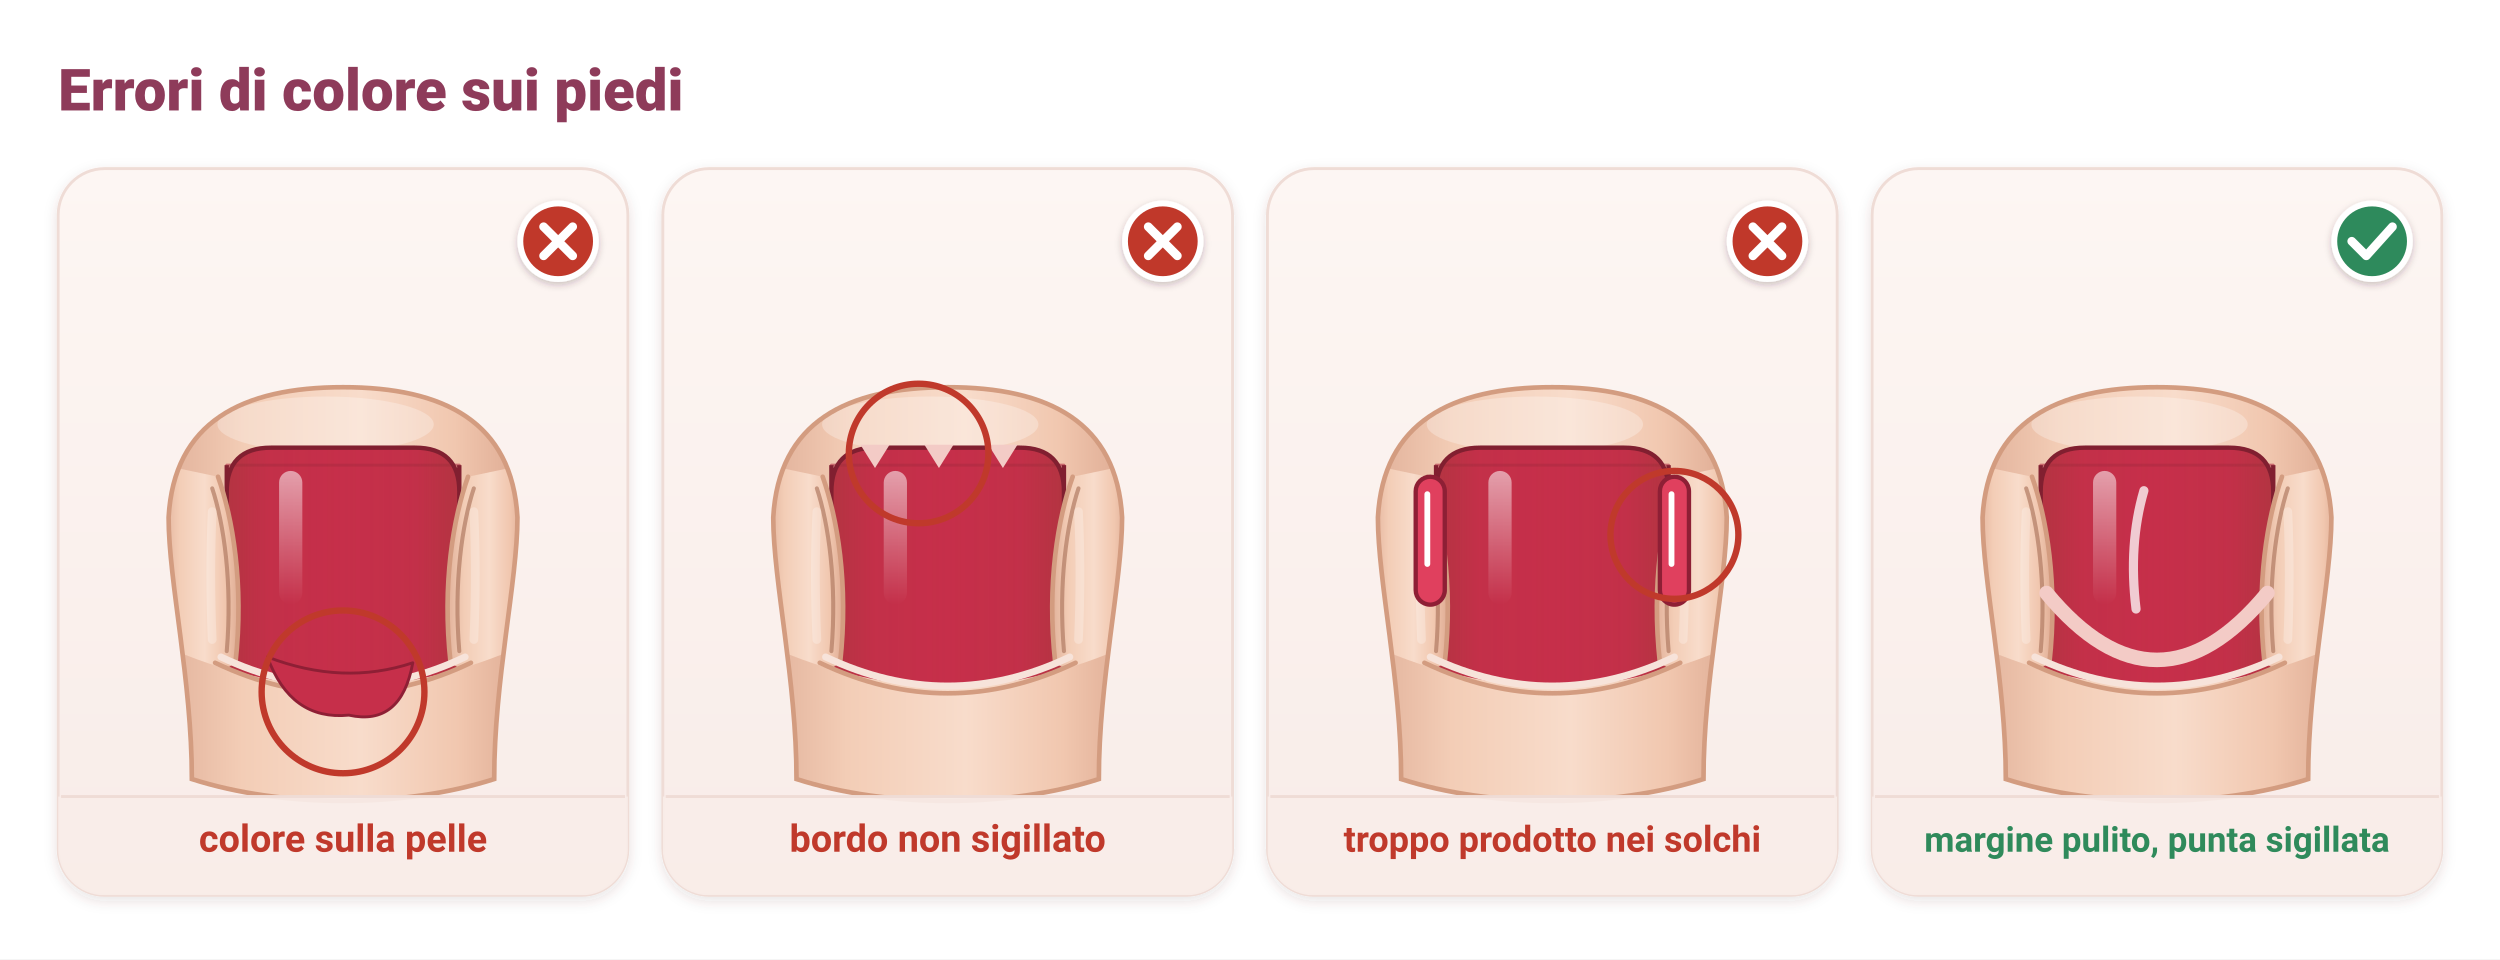
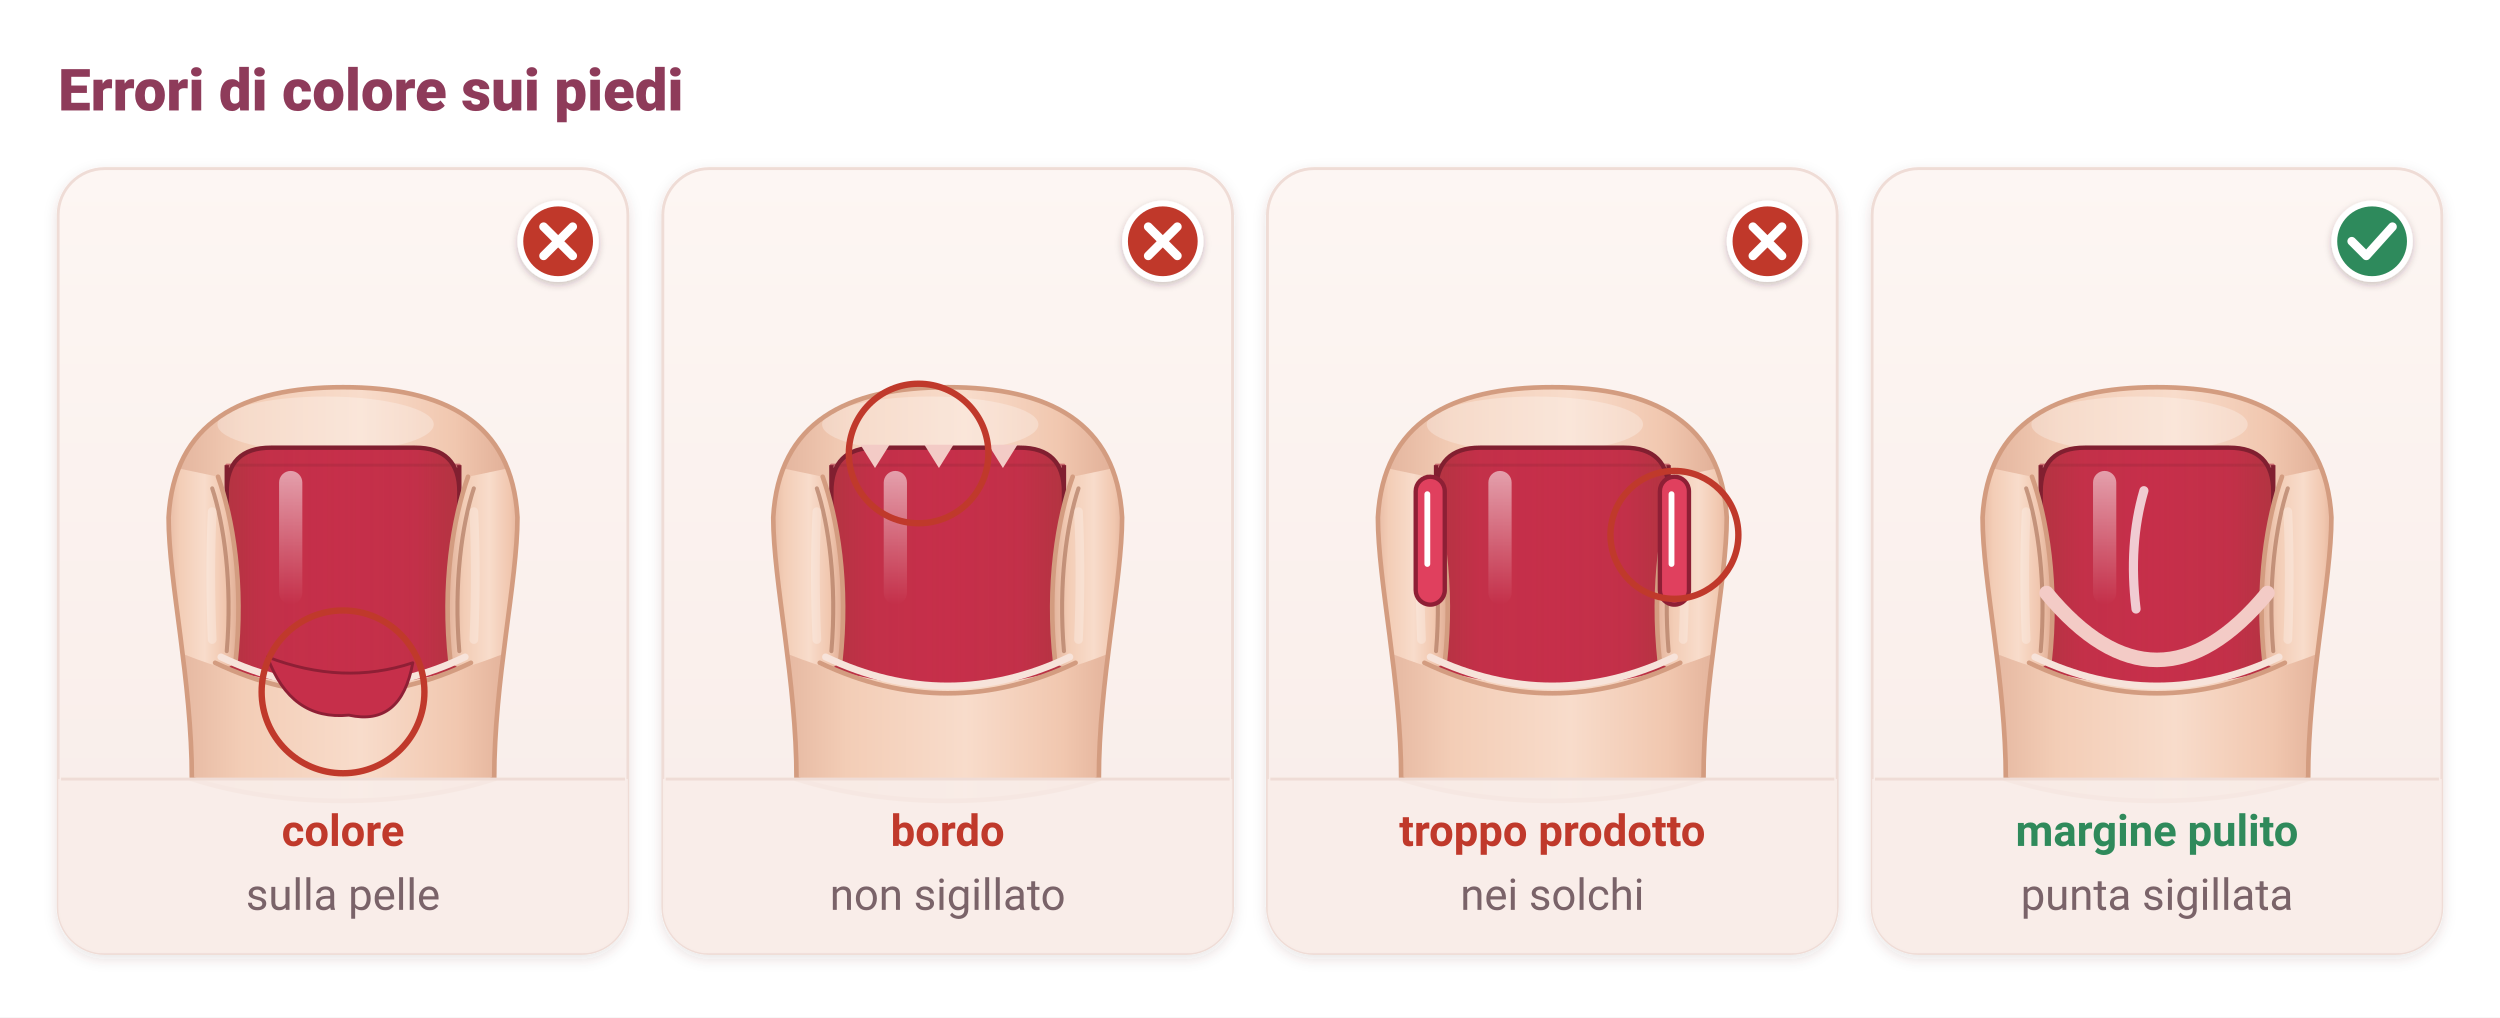
- <svg xmlns="http://www.w3.org/2000/svg" viewBox="0 0 860 330" width="860" height="330" font-family="system-ui, -apple-system, 'Segoe UI', Roboto, Arial, sans-serif" role="img">
+ <svg xmlns="http://www.w3.org/2000/svg" viewBox="0 0 860 350" width="860" height="350" font-family="system-ui, -apple-system, 'Segoe UI', Roboto, Arial, sans-serif" role="img">
  <rect width="100%" height="100%" fill="#ffffff" />
  <defs>
    <linearGradient id="nxSkin" x1="0" y1="0" x2="1" y2="0">
      <stop offset="0" stop-color="#e2b29b" />
      <stop offset=".22" stop-color="#f3cdb6" />
      <stop offset=".55" stop-color="#f8dccb" />
      <stop offset=".82" stop-color="#f1c7af" />
      <stop offset="1" stop-color="#dfac94" />
    </linearGradient>
    <linearGradient id="nxPanel" x1="0" y1="0" x2="0" y2="1">
      <stop offset="0" stop-color="#fdf6f3" />
      <stop offset="1" stop-color="#f8ece8" />
    </linearGradient>
    <filter id="nxSh" x="-5%" y="-5%" width="110%" height="115%">
      <feDropShadow dx="0" dy="1.5" stdDeviation="2.2" flood-color="#5a2a3a" flood-opacity=".13" />
    </filter>
    <filter id="nxShS" x="-20%" y="-20%" width="140%" height="150%">
      <feDropShadow dx="0" dy="1" stdDeviation="1.2" flood-color="#3b2a30" flood-opacity=".25" />
    </filter>
  </defs>
  <defs>
    <linearGradient id="dxHi" x1="0" y1="0" x2="0" y2="1">
      <stop offset="0" stop-color="#fff" stop-opacity="0.9" />
      <stop offset="0.6" stop-color="#fff" stop-opacity="0.35" />
      <stop offset="1" stop-color="#fff" stop-opacity="0" />
    </linearGradient>
    <linearGradient id="dxShadeW" x1="0" y1="0" x2="1" y2="0">
      <stop offset="0" stop-color="#8a3f2e" stop-opacity="0.3" />
      <stop offset="0.18" stop-color="#8a3f2e" stop-opacity="0.05" />
      <stop offset="0.5" stop-color="#8a3f2e" stop-opacity="0" />
      <stop offset="0.82" stop-color="#8a3f2e" stop-opacity="0.06" />
      <stop offset="1" stop-color="#8a3f2e" stop-opacity="0.32" />
    </linearGradient>
  </defs>
  <defs>
    <marker id="ar" viewBox="0 0 10 10" refX="8" refY="5" markerWidth="7" markerHeight="7" orient="auto-start-reverse">
      <path d="M0,0 L10,5 L0,10 z" fill="#8e3b5a" />
    </marker>
    <marker id="arw" viewBox="0 0 10 10" refX="8" refY="5" markerWidth="7" markerHeight="7" orient="auto-start-reverse">
      <path d="M0,0 L10,5 L0,10 z" fill="#7a6369" />
    </marker>
  </defs>
  <text x="20.0" y="38.0" font-size="20" text-anchor="start" font-weight="800" fill="#8e3b5a">Errori di colore sui piedi</text>
  <defs>
    <clipPath id="dk218">
-       <rect x="20" y="58" width="196" height="250" rx="16" />
-     </clipPath>
-   </defs>
-   <rect x="20" y="58" width="196" height="250" rx="16" fill="url(#nxPanel)" stroke="#efdcd6" stroke-width="1" filter="url(#nxSh)" />
+       <rect x="20" y="58" width="196" height="270" rx="16" />
+     </clipPath>
+   </defs>
+   <rect x="20" y="58" width="196" height="270" rx="16" fill="url(#nxPanel)" stroke="#efdcd6" stroke-width="1" filter="url(#nxSh)" />
  <g clip-path="url(#dk218)">
    <defs>
      <clipPath id="toe216">
        <path d="M66.0,268.0 C66.0,234.0 58.0,200.0 58.0,178.0 C59.8,145.2 83.2,133.2 118.0,133.2 C152.8,133.2 176.2,145.2 178.0,178.0 C178.0,200.0 170.0,234.0 170.0,268.0 C138.8,278.0 97.2,278.0 66.0,268.0 Z" />
      </clipPath>
    </defs>
    <path d="M66.0,268.0 C66.0,234.0 58.0,200.0 58.0,178.0 C59.8,145.2 83.2,133.2 118.0,133.2 C152.8,133.2 176.2,145.2 178.0,178.0 C178.0,200.0 170.0,234.0 170.0,268.0 C138.8,278.0 97.2,278.0 66.0,268.0 Z" fill="url(#nxSkin)" />
    <ellipse cx="112.0" cy="146.0" rx="37.2" ry="9.6" fill="#fff" opacity=".28" clip-path="url(#toe216)" />
    <defs>
      <clipPath id="c217">
        <path d="M78.0,240.0 L158.0,240.0 L158.0,160.0 L158.0,169.2 Q158.0,154.0 142.8,154.0 L93.2,154.0 Q78.0,154.0 78.0,169.2 L78.0,160.0 Z" />
      </clipPath>
    </defs>
    <path d="M78.0,240.0 L158.0,240.0 L158.0,160.0 L158.0,169.2 Q158.0,154.0 142.8,154.0 L93.2,154.0 Q78.0,154.0 78.0,169.2 L78.0,160.0 Z" fill="#c62f4a" />
    <rect x="74.0" y="144.0" width="88.0" height="16.0" fill="#c62f4a" clip-path="url(#c217)" />
    <line x1="78.0" y1="160.0" x2="158.0" y2="160.0" stroke="#ae2941" stroke-width="1" stroke-linecap="round" opacity=".6" />
    <rect x="78.0" y="150.0" width="80.0" height="92.0" fill="url(#dxShadeW)" clip-path="url(#c217)" />
    <rect x="96.0" y="162.0" width="8.0" height="45.9" rx="4.0" fill="url(#dxHi)" opacity=".6" clip-path="url(#c217)" />
    <path d="M78.0,240.0 L158.0,240.0 L158.0,160.0 L158.0,169.2 Q158.0,154.0 142.8,154.0 L93.2,154.0 Q78.0,154.0 78.0,169.2 L78.0,160.0 Z" fill="none" stroke="#811f30" stroke-width="1.5" />
    <path d="M81.0,228.0 C84.0,200.7 80.0,178.0 75.0,164.0 L56.0,160.0 L56.0,244.0 Z" fill="url(#nxSkin)" clip-path="url(#toe216)" />
    <path d="M81.0,228.0 C84.0,200.7 80.0,178.0 75.0,164.0" fill="none" stroke="#d39c80" stroke-width="1.6" stroke-linecap="round" stroke-linejoin="round" />
    <path d="M78.0,224.0 C80.0,200.7 77.0,180.0 73.0,168.0" fill="none" stroke="#b07a62" stroke-width="1.4" stroke-linecap="round" stroke-linejoin="round" opacity=".7" />
    <path d="M73.0,220.0 Q72.0,197.0 73.0,176.0" fill="none" stroke="#fff" stroke-width="3" stroke-linecap="round" stroke-linejoin="round" opacity=".25" />
    <path d="M155.0,228.0 C152.0,200.7 156.0,178.0 161.0,164.0 L180.0,160.0 L180.0,244.0 Z" fill="url(#nxSkin)" clip-path="url(#toe216)" />
    <path d="M155.0,228.0 C152.0,200.7 156.0,178.0 161.0,164.0" fill="none" stroke="#d39c80" stroke-width="1.6" stroke-linecap="round" stroke-linejoin="round" />
    <path d="M158.0,224.0 C156.0,200.7 159.0,180.0 163.0,168.0" fill="none" stroke="#b07a62" stroke-width="1.4" stroke-linecap="round" stroke-linejoin="round" opacity=".7" />
    <path d="M163.0,220.0 Q164.0,197.0 163.0,176.0" fill="none" stroke="#fff" stroke-width="3" stroke-linecap="round" stroke-linejoin="round" opacity=".25" />
    <path d="M56.0,222.0 Q118.0,250.0 180.0,222.0 L180.0,288.0 L56.0,288.0 Z" fill="url(#nxSkin)" clip-path="url(#toe216)" />
    <path d="M76.0,226.0 Q118.0,246.0 160.0,226.0" fill="none" stroke="#f7e3da" stroke-width="2.4" stroke-linecap="round" stroke-linejoin="round" />
    <path d="M74.0,228.0 Q118.0,249.0 162.0,228.0" fill="none" stroke="#d39c80" stroke-width="1.6" stroke-linecap="round" stroke-linejoin="round" />
    <path d="M66.0,268.0 C66.0,234.0 58.0,200.0 58.0,178.0 C59.8,145.2 83.2,133.2 118.0,133.2 C152.8,133.2 176.2,145.2 178.0,178.0 C178.0,200.0 170.0,234.0 170.0,268.0 C138.8,278.0 97.2,278.0 66.0,268.0 Z" fill="none" stroke="#d39c80" stroke-width="1.6" />
    <path d="M92.0,226.0 Q100.0,248.0 120.0,246.0 Q138.0,250.0 142.0,228.0 Q118.0,236.0 92.0,226.0 Z" fill="#c62f4a" stroke="#8e1f35" stroke-width="1" stroke-linecap="round" stroke-linejoin="round" />
    <circle cx="118.0" cy="238.0" r="28.0" fill="none" stroke="#c0392b" stroke-width="2.2" />
  </g>
-   <rect x="20" y="274" width="196" height="34" fill="#f9ede9" opacity=".93" clip-path="url(#dk218)" />
-   <line x1="21" y1="274" x2="215" y2="274" stroke="#efdcd6" stroke-width="1" />
+   <rect x="20" y="268" width="196" height="60" fill="#f9ede9" opacity=".93" clip-path="url(#dk218)" />
+   <line x1="21" y1="268" x2="215" y2="268" stroke="#efdcd6" stroke-width="1" />
  <circle cx="192.0" cy="83.0" r="13" fill="#c0392b" stroke="#fff" stroke-width="2" filter="url(#nxShS)" />
  <path d="M187.0,78.0 l10,10 M197.0,78.0 l-10,10" stroke="#fff" stroke-width="3" stroke-linecap="round" />
-   <text x="118.0" y="293.0" font-size="13.0" text-anchor="middle" font-weight="700" fill="#c0392b">colore sulla pelle</text>
+   <text x="118.0" y="291.0" font-size="15.0" text-anchor="middle" font-weight="700" fill="#c0392b">colore</text>
+   <text x="118.0" y="313.0" font-size="15.0" text-anchor="middle" font-weight="400" fill="#7a6369">sulla pelle</text>
  <defs>
    <clipPath id="dk221">
-       <rect x="228" y="58" width="196" height="250" rx="16" />
-     </clipPath>
-   </defs>
-   <rect x="228" y="58" width="196" height="250" rx="16" fill="url(#nxPanel)" stroke="#efdcd6" stroke-width="1" filter="url(#nxSh)" />
+       <rect x="228" y="58" width="196" height="270" rx="16" />
+     </clipPath>
+   </defs>
+   <rect x="228" y="58" width="196" height="270" rx="16" fill="url(#nxPanel)" stroke="#efdcd6" stroke-width="1" filter="url(#nxSh)" />
  <g clip-path="url(#dk221)">
    <defs>
      <clipPath id="toe219">
        <path d="M274.0,268.0 C274.0,234.0 266.0,200.0 266.0,178.0 C267.8,145.2 291.2,133.2 326.0,133.2 C360.8,133.2 384.2,145.2 386.0,178.0 C386.0,200.0 378.0,234.0 378.0,268.0 C346.8,278.0 305.2,278.0 274.0,268.0 Z" />
      </clipPath>
    </defs>
    <path d="M274.0,268.0 C274.0,234.0 266.0,200.0 266.0,178.0 C267.8,145.2 291.2,133.2 326.0,133.2 C360.8,133.2 384.2,145.2 386.0,178.0 C386.0,200.0 378.0,234.0 378.0,268.0 C346.8,278.0 305.2,278.0 274.0,268.0 Z" fill="url(#nxSkin)" />
    <ellipse cx="320.0" cy="146.0" rx="37.2" ry="9.6" fill="#fff" opacity=".28" clip-path="url(#toe219)" />
    <defs>
      <clipPath id="c220">
        <path d="M286.0,240.0 L366.0,240.0 L366.0,160.0 L366.0,169.2 Q366.0,154.0 350.8,154.0 L301.2,154.0 Q286.0,154.0 286.0,169.2 L286.0,160.0 Z" />
      </clipPath>
    </defs>
    <path d="M286.0,240.0 L366.0,240.0 L366.0,160.0 L366.0,169.2 Q366.0,154.0 350.8,154.0 L301.2,154.0 Q286.0,154.0 286.0,169.2 L286.0,160.0 Z" fill="#c62f4a" />
    <rect x="282.0" y="144.0" width="88.0" height="16.0" fill="#c62f4a" clip-path="url(#c220)" />
    <line x1="286.0" y1="160.0" x2="366.0" y2="160.0" stroke="#ae2941" stroke-width="1" stroke-linecap="round" opacity=".6" />
    <rect x="286.0" y="150.0" width="80.0" height="92.0" fill="url(#dxShadeW)" clip-path="url(#c220)" />
    <rect x="304.0" y="162.0" width="8.0" height="45.9" rx="4.0" fill="url(#dxHi)" opacity=".6" clip-path="url(#c220)" />
    <path d="M286.0,240.0 L366.0,240.0 L366.0,160.0 L366.0,169.2 Q366.0,154.0 350.8,154.0 L301.2,154.0 Q286.0,154.0 286.0,169.2 L286.0,160.0 Z" fill="none" stroke="#811f30" stroke-width="1.5" />
    <path d="M289.0,228.0 C292.0,200.7 288.0,178.0 283.0,164.0 L264.0,160.0 L264.0,244.0 Z" fill="url(#nxSkin)" clip-path="url(#toe219)" />
    <path d="M289.0,228.0 C292.0,200.7 288.0,178.0 283.0,164.0" fill="none" stroke="#d39c80" stroke-width="1.6" stroke-linecap="round" stroke-linejoin="round" />
    <path d="M286.0,224.0 C288.0,200.7 285.0,180.0 281.0,168.0" fill="none" stroke="#b07a62" stroke-width="1.4" stroke-linecap="round" stroke-linejoin="round" opacity=".7" />
    <path d="M281.0,220.0 Q280.0,197.0 281.0,176.0" fill="none" stroke="#fff" stroke-width="3" stroke-linecap="round" stroke-linejoin="round" opacity=".25" />
    <path d="M363.0,228.0 C360.0,200.7 364.0,178.0 369.0,164.0 L388.0,160.0 L388.0,244.0 Z" fill="url(#nxSkin)" clip-path="url(#toe219)" />
    <path d="M363.0,228.0 C360.0,200.7 364.0,178.0 369.0,164.0" fill="none" stroke="#d39c80" stroke-width="1.6" stroke-linecap="round" stroke-linejoin="round" />
    <path d="M366.0,224.0 C364.0,200.7 367.0,180.0 371.0,168.0" fill="none" stroke="#b07a62" stroke-width="1.4" stroke-linecap="round" stroke-linejoin="round" opacity=".7" />
    <path d="M371.0,220.0 Q372.0,197.0 371.0,176.0" fill="none" stroke="#fff" stroke-width="3" stroke-linecap="round" stroke-linejoin="round" opacity=".25" />
    <path d="M264.0,222.0 Q326.0,250.0 388.0,222.0 L388.0,288.0 L264.0,288.0 Z" fill="url(#nxSkin)" clip-path="url(#toe219)" />
    <path d="M284.0,226.0 Q326.0,246.0 368.0,226.0" fill="none" stroke="#f7e3da" stroke-width="2.4" stroke-linecap="round" stroke-linejoin="round" />
    <path d="M282.0,228.0 Q326.0,249.0 370.0,228.0" fill="none" stroke="#d39c80" stroke-width="1.6" stroke-linecap="round" stroke-linejoin="round" />
    <path d="M274.0,268.0 C274.0,234.0 266.0,200.0 266.0,178.0 C267.8,145.2 291.2,133.2 326.0,133.2 C360.8,133.2 384.2,145.2 386.0,178.0 C386.0,200.0 378.0,234.0 378.0,268.0 C346.8,278.0 305.2,278.0 274.0,268.0 Z" fill="none" stroke="#d39c80" stroke-width="1.6" />
    <path d="M296.0,153.0 l5,8 l5,-8 Z" fill="#f3cbc6" stroke="none" stroke-width="0" stroke-linecap="round" stroke-linejoin="round" />
    <path d="M318.0,153.0 l5,8 l5,-8 Z" fill="#f3cbc6" stroke="none" stroke-width="0" stroke-linecap="round" stroke-linejoin="round" />
    <path d="M340.0,153.0 l5,8 l5,-8 Z" fill="#f3cbc6" stroke="none" stroke-width="0" stroke-linecap="round" stroke-linejoin="round" />
    <circle cx="316.0" cy="156.0" r="24.0" fill="none" stroke="#c0392b" stroke-width="2.2" />
  </g>
-   <rect x="228" y="274" width="196" height="34" fill="#f9ede9" opacity=".93" clip-path="url(#dk221)" />
-   <line x1="229" y1="274" x2="423" y2="274" stroke="#efdcd6" stroke-width="1" />
+   <rect x="228" y="268" width="196" height="60" fill="#f9ede9" opacity=".93" clip-path="url(#dk221)" />
+   <line x1="229" y1="268" x2="423" y2="268" stroke="#efdcd6" stroke-width="1" />
  <circle cx="400.0" cy="83.0" r="13" fill="#c0392b" stroke="#fff" stroke-width="2" filter="url(#nxShS)" />
  <path d="M395.0,78.0 l10,10 M405.0,78.0 l-10,10" stroke="#fff" stroke-width="3" stroke-linecap="round" />
-   <text x="326.0" y="293.0" font-size="13.0" text-anchor="middle" font-weight="700" fill="#c0392b">bordo non sigillato</text>
+   <text x="326.0" y="291.0" font-size="15.0" text-anchor="middle" font-weight="700" fill="#c0392b">bordo</text>
+   <text x="326.0" y="313.0" font-size="15.0" text-anchor="middle" font-weight="400" fill="#7a6369">non sigillato</text>
  <defs>
    <clipPath id="dk224">
-       <rect x="436" y="58" width="196" height="250" rx="16" />
-     </clipPath>
-   </defs>
-   <rect x="436" y="58" width="196" height="250" rx="16" fill="url(#nxPanel)" stroke="#efdcd6" stroke-width="1" filter="url(#nxSh)" />
+       <rect x="436" y="58" width="196" height="270" rx="16" />
+     </clipPath>
+   </defs>
+   <rect x="436" y="58" width="196" height="270" rx="16" fill="url(#nxPanel)" stroke="#efdcd6" stroke-width="1" filter="url(#nxSh)" />
  <g clip-path="url(#dk224)">
    <defs>
      <clipPath id="toe222">
        <path d="M482.0,268.0 C482.0,234.0 474.0,200.0 474.0,178.0 C475.8,145.2 499.2,133.2 534.0,133.2 C568.8,133.2 592.2,145.2 594.0,178.0 C594.0,200.0 586.0,234.0 586.0,268.0 C554.8,278.0 513.2,278.0 482.0,268.0 Z" />
      </clipPath>
    </defs>
    <path d="M482.0,268.0 C482.0,234.0 474.0,200.0 474.0,178.0 C475.8,145.2 499.2,133.2 534.0,133.2 C568.8,133.2 592.2,145.2 594.0,178.0 C594.0,200.0 586.0,234.0 586.0,268.0 C554.8,278.0 513.2,278.0 482.0,268.0 Z" fill="url(#nxSkin)" />
    <ellipse cx="528.0" cy="146.0" rx="37.2" ry="9.6" fill="#fff" opacity=".28" clip-path="url(#toe222)" />
    <defs>
      <clipPath id="c223">
        <path d="M494.0,240.0 L574.0,240.0 L574.0,160.0 L574.0,169.2 Q574.0,154.0 558.8,154.0 L509.2,154.0 Q494.0,154.0 494.0,169.2 L494.0,160.0 Z" />
      </clipPath>
    </defs>
    <path d="M494.0,240.0 L574.0,240.0 L574.0,160.0 L574.0,169.2 Q574.0,154.0 558.8,154.0 L509.2,154.0 Q494.0,154.0 494.0,169.2 L494.0,160.0 Z" fill="#c62f4a" />
    <rect x="490.0" y="144.0" width="88.0" height="16.0" fill="#c62f4a" clip-path="url(#c223)" />
    <line x1="494.0" y1="160.0" x2="574.0" y2="160.0" stroke="#ae2941" stroke-width="1" stroke-linecap="round" opacity=".6" />
    <rect x="494.0" y="150.0" width="80.0" height="92.0" fill="url(#dxShadeW)" clip-path="url(#c223)" />
    <rect x="512.0" y="162.0" width="8.0" height="45.9" rx="4.0" fill="url(#dxHi)" opacity=".6" clip-path="url(#c223)" />
    <path d="M494.0,240.0 L574.0,240.0 L574.0,160.0 L574.0,169.2 Q574.0,154.0 558.8,154.0 L509.2,154.0 Q494.0,154.0 494.0,169.2 L494.0,160.0 Z" fill="none" stroke="#811f30" stroke-width="1.5" />
    <path d="M497.0,228.0 C500.0,200.7 496.0,178.0 491.0,164.0 L472.0,160.0 L472.0,244.0 Z" fill="url(#nxSkin)" clip-path="url(#toe222)" />
    <path d="M497.0,228.0 C500.0,200.7 496.0,178.0 491.0,164.0" fill="none" stroke="#d39c80" stroke-width="1.6" stroke-linecap="round" stroke-linejoin="round" />
    <path d="M494.0,224.0 C496.0,200.7 493.0,180.0 489.0,168.0" fill="none" stroke="#b07a62" stroke-width="1.4" stroke-linecap="round" stroke-linejoin="round" opacity=".7" />
    <path d="M489.0,220.0 Q488.0,197.0 489.0,176.0" fill="none" stroke="#fff" stroke-width="3" stroke-linecap="round" stroke-linejoin="round" opacity=".25" />
    <path d="M571.0,228.0 C568.0,200.7 572.0,178.0 577.0,164.0 L596.0,160.0 L596.0,244.0 Z" fill="url(#nxSkin)" clip-path="url(#toe222)" />
    <path d="M571.0,228.0 C568.0,200.7 572.0,178.0 577.0,164.0" fill="none" stroke="#d39c80" stroke-width="1.6" stroke-linecap="round" stroke-linejoin="round" />
    <path d="M574.0,224.0 C572.0,200.7 575.0,180.0 579.0,168.0" fill="none" stroke="#b07a62" stroke-width="1.4" stroke-linecap="round" stroke-linejoin="round" opacity=".7" />
    <path d="M579.0,220.0 Q580.0,197.0 579.0,176.0" fill="none" stroke="#fff" stroke-width="3" stroke-linecap="round" stroke-linejoin="round" opacity=".25" />
    <path d="M472.0,222.0 Q534.0,250.0 596.0,222.0 L596.0,288.0 L472.0,288.0 Z" fill="url(#nxSkin)" clip-path="url(#toe222)" />
    <path d="M492.0,226.0 Q534.0,246.0 576.0,226.0" fill="none" stroke="#f7e3da" stroke-width="2.4" stroke-linecap="round" stroke-linejoin="round" />
    <path d="M490.0,228.0 Q534.0,249.0 578.0,228.0" fill="none" stroke="#d39c80" stroke-width="1.6" stroke-linecap="round" stroke-linejoin="round" />
    <path d="M482.0,268.0 C482.0,234.0 474.0,200.0 474.0,178.0 C475.8,145.2 499.2,133.2 534.0,133.2 C568.8,133.2 592.2,145.2 594.0,178.0 C594.0,200.0 586.0,234.0 586.0,268.0 C554.8,278.0 513.2,278.0 482.0,268.0 Z" fill="none" stroke="#d39c80" stroke-width="1.6" />
    <rect x="487.0" y="164.0" width="10.0" height="44.0" rx="5" fill="#e0405e" stroke="#8e1f35" stroke-width="1.5" />
    <line x1="491.0" y1="170.0" x2="491.0" y2="194.0" stroke="#fff" stroke-width="2" stroke-linecap="round" />
    <rect x="571.0" y="164.0" width="10.0" height="44.0" rx="5" fill="#e0405e" stroke="#8e1f35" stroke-width="1.5" />
    <line x1="575.0" y1="170.0" x2="575.0" y2="194.0" stroke="#fff" stroke-width="2" stroke-linecap="round" />
    <circle cx="576.0" cy="184.0" r="22.0" fill="none" stroke="#c0392b" stroke-width="2.2" />
  </g>
-   <rect x="436" y="274" width="196" height="34" fill="#f9ede9" opacity=".93" clip-path="url(#dk224)" />
-   <line x1="437" y1="274" x2="631" y2="274" stroke="#efdcd6" stroke-width="1" />
+   <rect x="436" y="268" width="196" height="60" fill="#f9ede9" opacity=".93" clip-path="url(#dk224)" />
+   <line x1="437" y1="268" x2="631" y2="268" stroke="#efdcd6" stroke-width="1" />
  <circle cx="608.0" cy="83.0" r="13" fill="#c0392b" stroke="#fff" stroke-width="2" filter="url(#nxShS)" />
  <path d="M603.0,78.0 l10,10 M613.0,78.0 l-10,10" stroke="#fff" stroke-width="3" stroke-linecap="round" />
-   <text x="534.0" y="293.0" font-size="12.4" text-anchor="middle" font-weight="700" fill="#c0392b">troppo prodotto nei solchi</text>
+   <text x="534.0" y="291.0" font-size="15.0" text-anchor="middle" font-weight="700" fill="#c0392b">troppo prodotto</text>
+   <text x="534.0" y="313.0" font-size="15.0" text-anchor="middle" font-weight="400" fill="#7a6369">nei solchi</text>
  <defs>
    <clipPath id="dk227">
-       <rect x="644" y="58" width="196" height="250" rx="16" />
-     </clipPath>
-   </defs>
-   <rect x="644" y="58" width="196" height="250" rx="16" fill="url(#nxPanel)" stroke="#efdcd6" stroke-width="1" filter="url(#nxSh)" />
+       <rect x="644" y="58" width="196" height="270" rx="16" />
+     </clipPath>
+   </defs>
+   <rect x="644" y="58" width="196" height="270" rx="16" fill="url(#nxPanel)" stroke="#efdcd6" stroke-width="1" filter="url(#nxSh)" />
  <g clip-path="url(#dk227)">
    <defs>
      <clipPath id="toe225">
        <path d="M690.0,268.0 C690.0,234.0 682.0,200.0 682.0,178.0 C683.8,145.2 707.2,133.2 742.0,133.2 C776.8,133.2 800.2,145.2 802.0,178.0 C802.0,200.0 794.0,234.0 794.0,268.0 C762.8,278.0 721.2,278.0 690.0,268.0 Z" />
      </clipPath>
    </defs>
    <path d="M690.0,268.0 C690.0,234.0 682.0,200.0 682.0,178.0 C683.8,145.2 707.2,133.2 742.0,133.2 C776.8,133.2 800.2,145.2 802.0,178.0 C802.0,200.0 794.0,234.0 794.0,268.0 C762.8,278.0 721.2,278.0 690.0,268.0 Z" fill="url(#nxSkin)" />
    <ellipse cx="736.0" cy="146.0" rx="37.2" ry="9.6" fill="#fff" opacity=".28" clip-path="url(#toe225)" />
    <defs>
      <clipPath id="c226">
        <path d="M702.0,240.0 L782.0,240.0 L782.0,160.0 L782.0,169.2 Q782.0,154.0 766.8,154.0 L717.2,154.0 Q702.0,154.0 702.0,169.2 L702.0,160.0 Z" />
      </clipPath>
    </defs>
    <path d="M702.0,240.0 L782.0,240.0 L782.0,160.0 L782.0,169.2 Q782.0,154.0 766.8,154.0 L717.2,154.0 Q702.0,154.0 702.0,169.2 L702.0,160.0 Z" fill="#c62f4a" />
    <rect x="698.0" y="144.0" width="88.0" height="16.0" fill="#c62f4a" clip-path="url(#c226)" />
    <line x1="702.0" y1="160.0" x2="782.0" y2="160.0" stroke="#ae2941" stroke-width="1" stroke-linecap="round" opacity=".6" />
    <rect x="702.0" y="150.0" width="80.0" height="92.0" fill="url(#dxShadeW)" clip-path="url(#c226)" />
    <rect x="720.0" y="162.0" width="8.0" height="45.9" rx="4.0" fill="url(#dxHi)" opacity=".6" clip-path="url(#c226)" />
    <path d="M702.0,240.0 L782.0,240.0 L782.0,160.0 L782.0,169.2 Q782.0,154.0 766.8,154.0 L717.2,154.0 Q702.0,154.0 702.0,169.2 L702.0,160.0 Z" fill="none" stroke="#811f30" stroke-width="1.5" />
    <path d="M705.0,228.0 C708.0,200.7 704.0,178.0 699.0,164.0 L680.0,160.0 L680.0,244.0 Z" fill="url(#nxSkin)" clip-path="url(#toe225)" />
    <path d="M705.0,228.0 C708.0,200.7 704.0,178.0 699.0,164.0" fill="none" stroke="#d39c80" stroke-width="1.6" stroke-linecap="round" stroke-linejoin="round" />
    <path d="M702.0,224.0 C704.0,200.7 701.0,180.0 697.0,168.0" fill="none" stroke="#b07a62" stroke-width="1.4" stroke-linecap="round" stroke-linejoin="round" opacity=".7" />
    <path d="M697.0,220.0 Q696.0,197.0 697.0,176.0" fill="none" stroke="#fff" stroke-width="3" stroke-linecap="round" stroke-linejoin="round" opacity=".25" />
    <path d="M779.0,228.0 C776.0,200.7 780.0,178.0 785.0,164.0 L804.0,160.0 L804.0,244.0 Z" fill="url(#nxSkin)" clip-path="url(#toe225)" />
    <path d="M779.0,228.0 C776.0,200.7 780.0,178.0 785.0,164.0" fill="none" stroke="#d39c80" stroke-width="1.6" stroke-linecap="round" stroke-linejoin="round" />
    <path d="M782.0,224.0 C780.0,200.7 783.0,180.0 787.0,168.0" fill="none" stroke="#b07a62" stroke-width="1.4" stroke-linecap="round" stroke-linejoin="round" opacity=".7" />
    <path d="M787.0,220.0 Q788.0,197.0 787.0,176.0" fill="none" stroke="#fff" stroke-width="3" stroke-linecap="round" stroke-linejoin="round" opacity=".25" />
    <path d="M680.0,222.0 Q742.0,250.0 804.0,222.0 L804.0,288.0 L680.0,288.0 Z" fill="url(#nxSkin)" clip-path="url(#toe225)" />
    <path d="M700.0,226.0 Q742.0,246.0 784.0,226.0" fill="none" stroke="#f7e3da" stroke-width="2.4" stroke-linecap="round" stroke-linejoin="round" />
    <path d="M698.0,228.0 Q742.0,249.0 786.0,228.0" fill="none" stroke="#d39c80" stroke-width="1.6" stroke-linecap="round" stroke-linejoin="round" />
    <path d="M690.0,268.0 C690.0,234.0 682.0,200.0 682.0,178.0 C683.8,145.2 707.2,133.2 742.0,133.2 C776.8,133.2 800.2,145.2 802.0,178.0 C802.0,200.0 794.0,234.0 794.0,268.0 C762.8,278.0 721.2,278.0 690.0,268.0 Z" fill="none" stroke="#d39c80" stroke-width="1.6" />
    <path d="M734.8,209.5 Q732.1,187.3 737.5,168.8" fill="none" stroke="#fff" stroke-width="3.15" stroke-linecap="round" stroke-linejoin="round" opacity=".75" />
    <path d="M704.0,204.0 Q742.0,250.0 780.0,204.0" fill="none" stroke="#f3cbc6" stroke-width="5" stroke-linecap="round" stroke-linejoin="round" />
  </g>
-   <rect x="644" y="274" width="196" height="34" fill="#f9ede9" opacity=".93" clip-path="url(#dk227)" />
-   <line x1="645" y1="274" x2="839" y2="274" stroke="#efdcd6" stroke-width="1" />
+   <rect x="644" y="268" width="196" height="60" fill="#f9ede9" opacity=".93" clip-path="url(#dk227)" />
+   <line x1="645" y1="268" x2="839" y2="268" stroke="#efdcd6" stroke-width="1" />
  <circle cx="816.0" cy="83.0" r="13" fill="#2f8a5b" stroke="#fff" stroke-width="2" filter="url(#nxShS)" />
  <path d="M809.0,83.0 l5,5 l9,-10" stroke="#fff" stroke-width="3" fill="none" stroke-linecap="round" stroke-linejoin="round" />
-   <text x="742.0" y="293.0" font-size="12.0" text-anchor="middle" font-weight="700" fill="#2f8a5b">margine pulito, punta sigillata</text>
+   <text x="742.0" y="291.0" font-size="15.0" text-anchor="middle" font-weight="700" fill="#2f8a5b">margine pulito</text>
+   <text x="742.0" y="313.0" font-size="15.0" text-anchor="middle" font-weight="400" fill="#7a6369">punta sigillata</text>
</svg>
